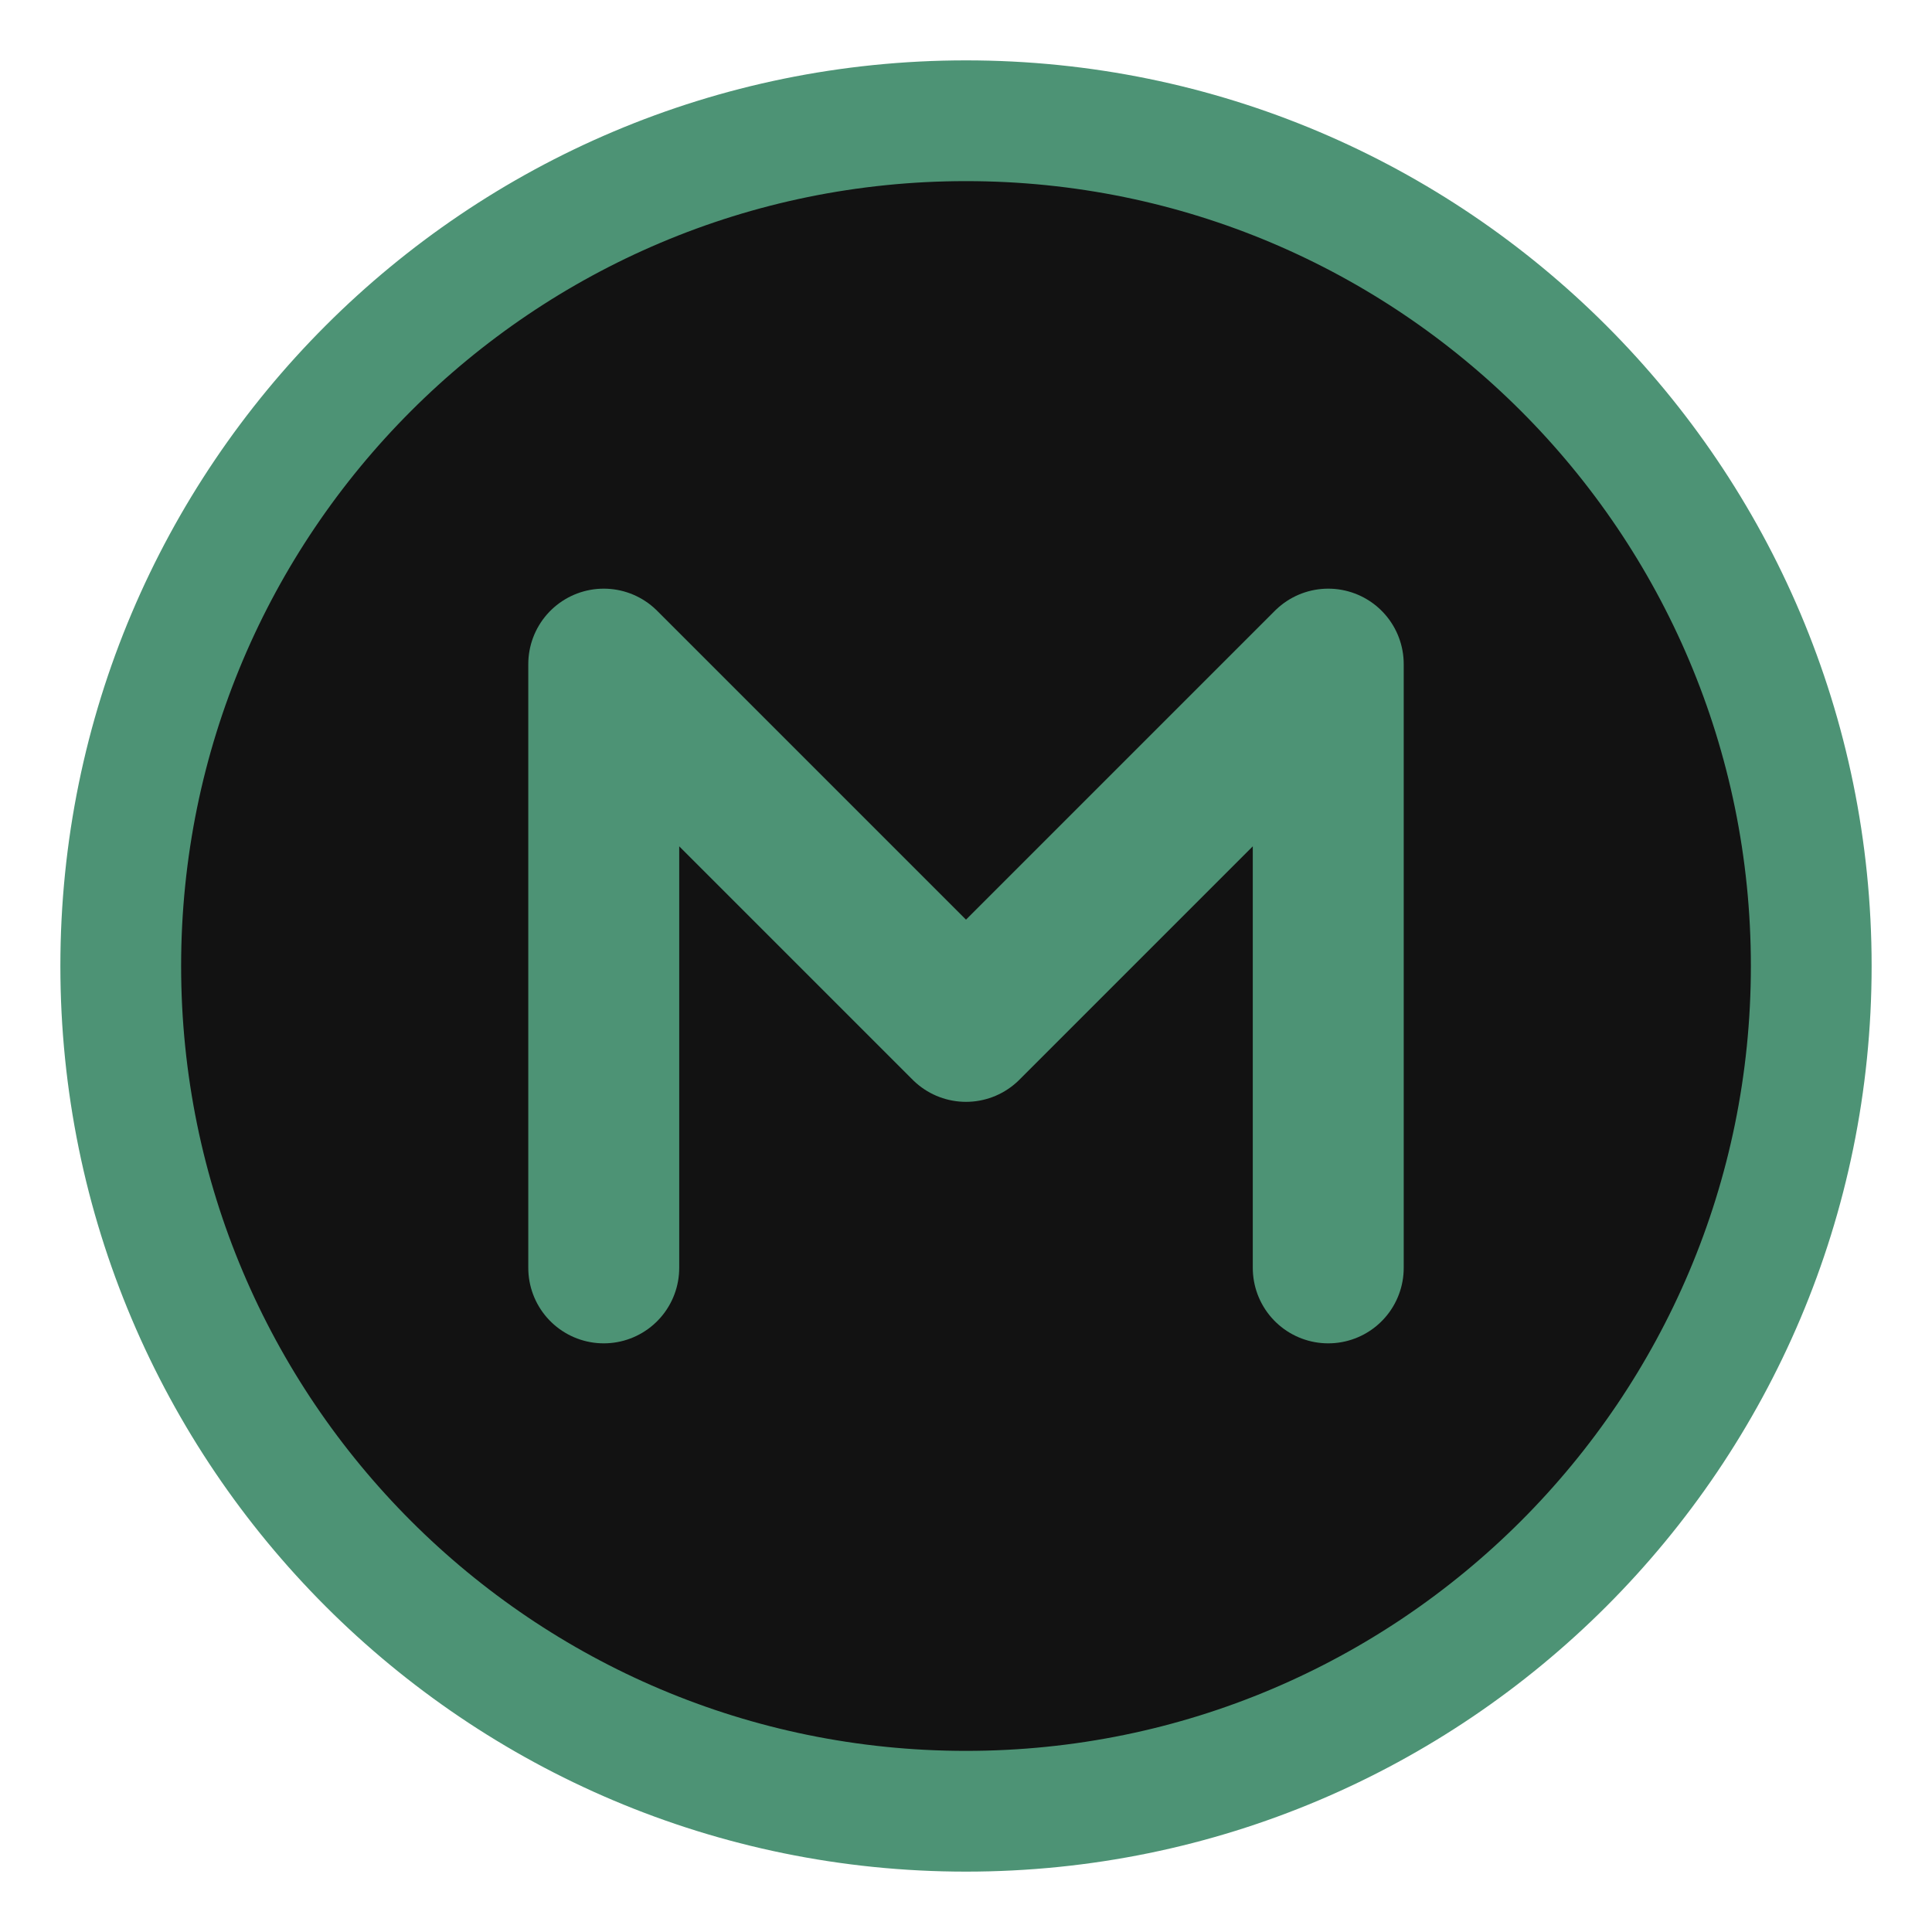
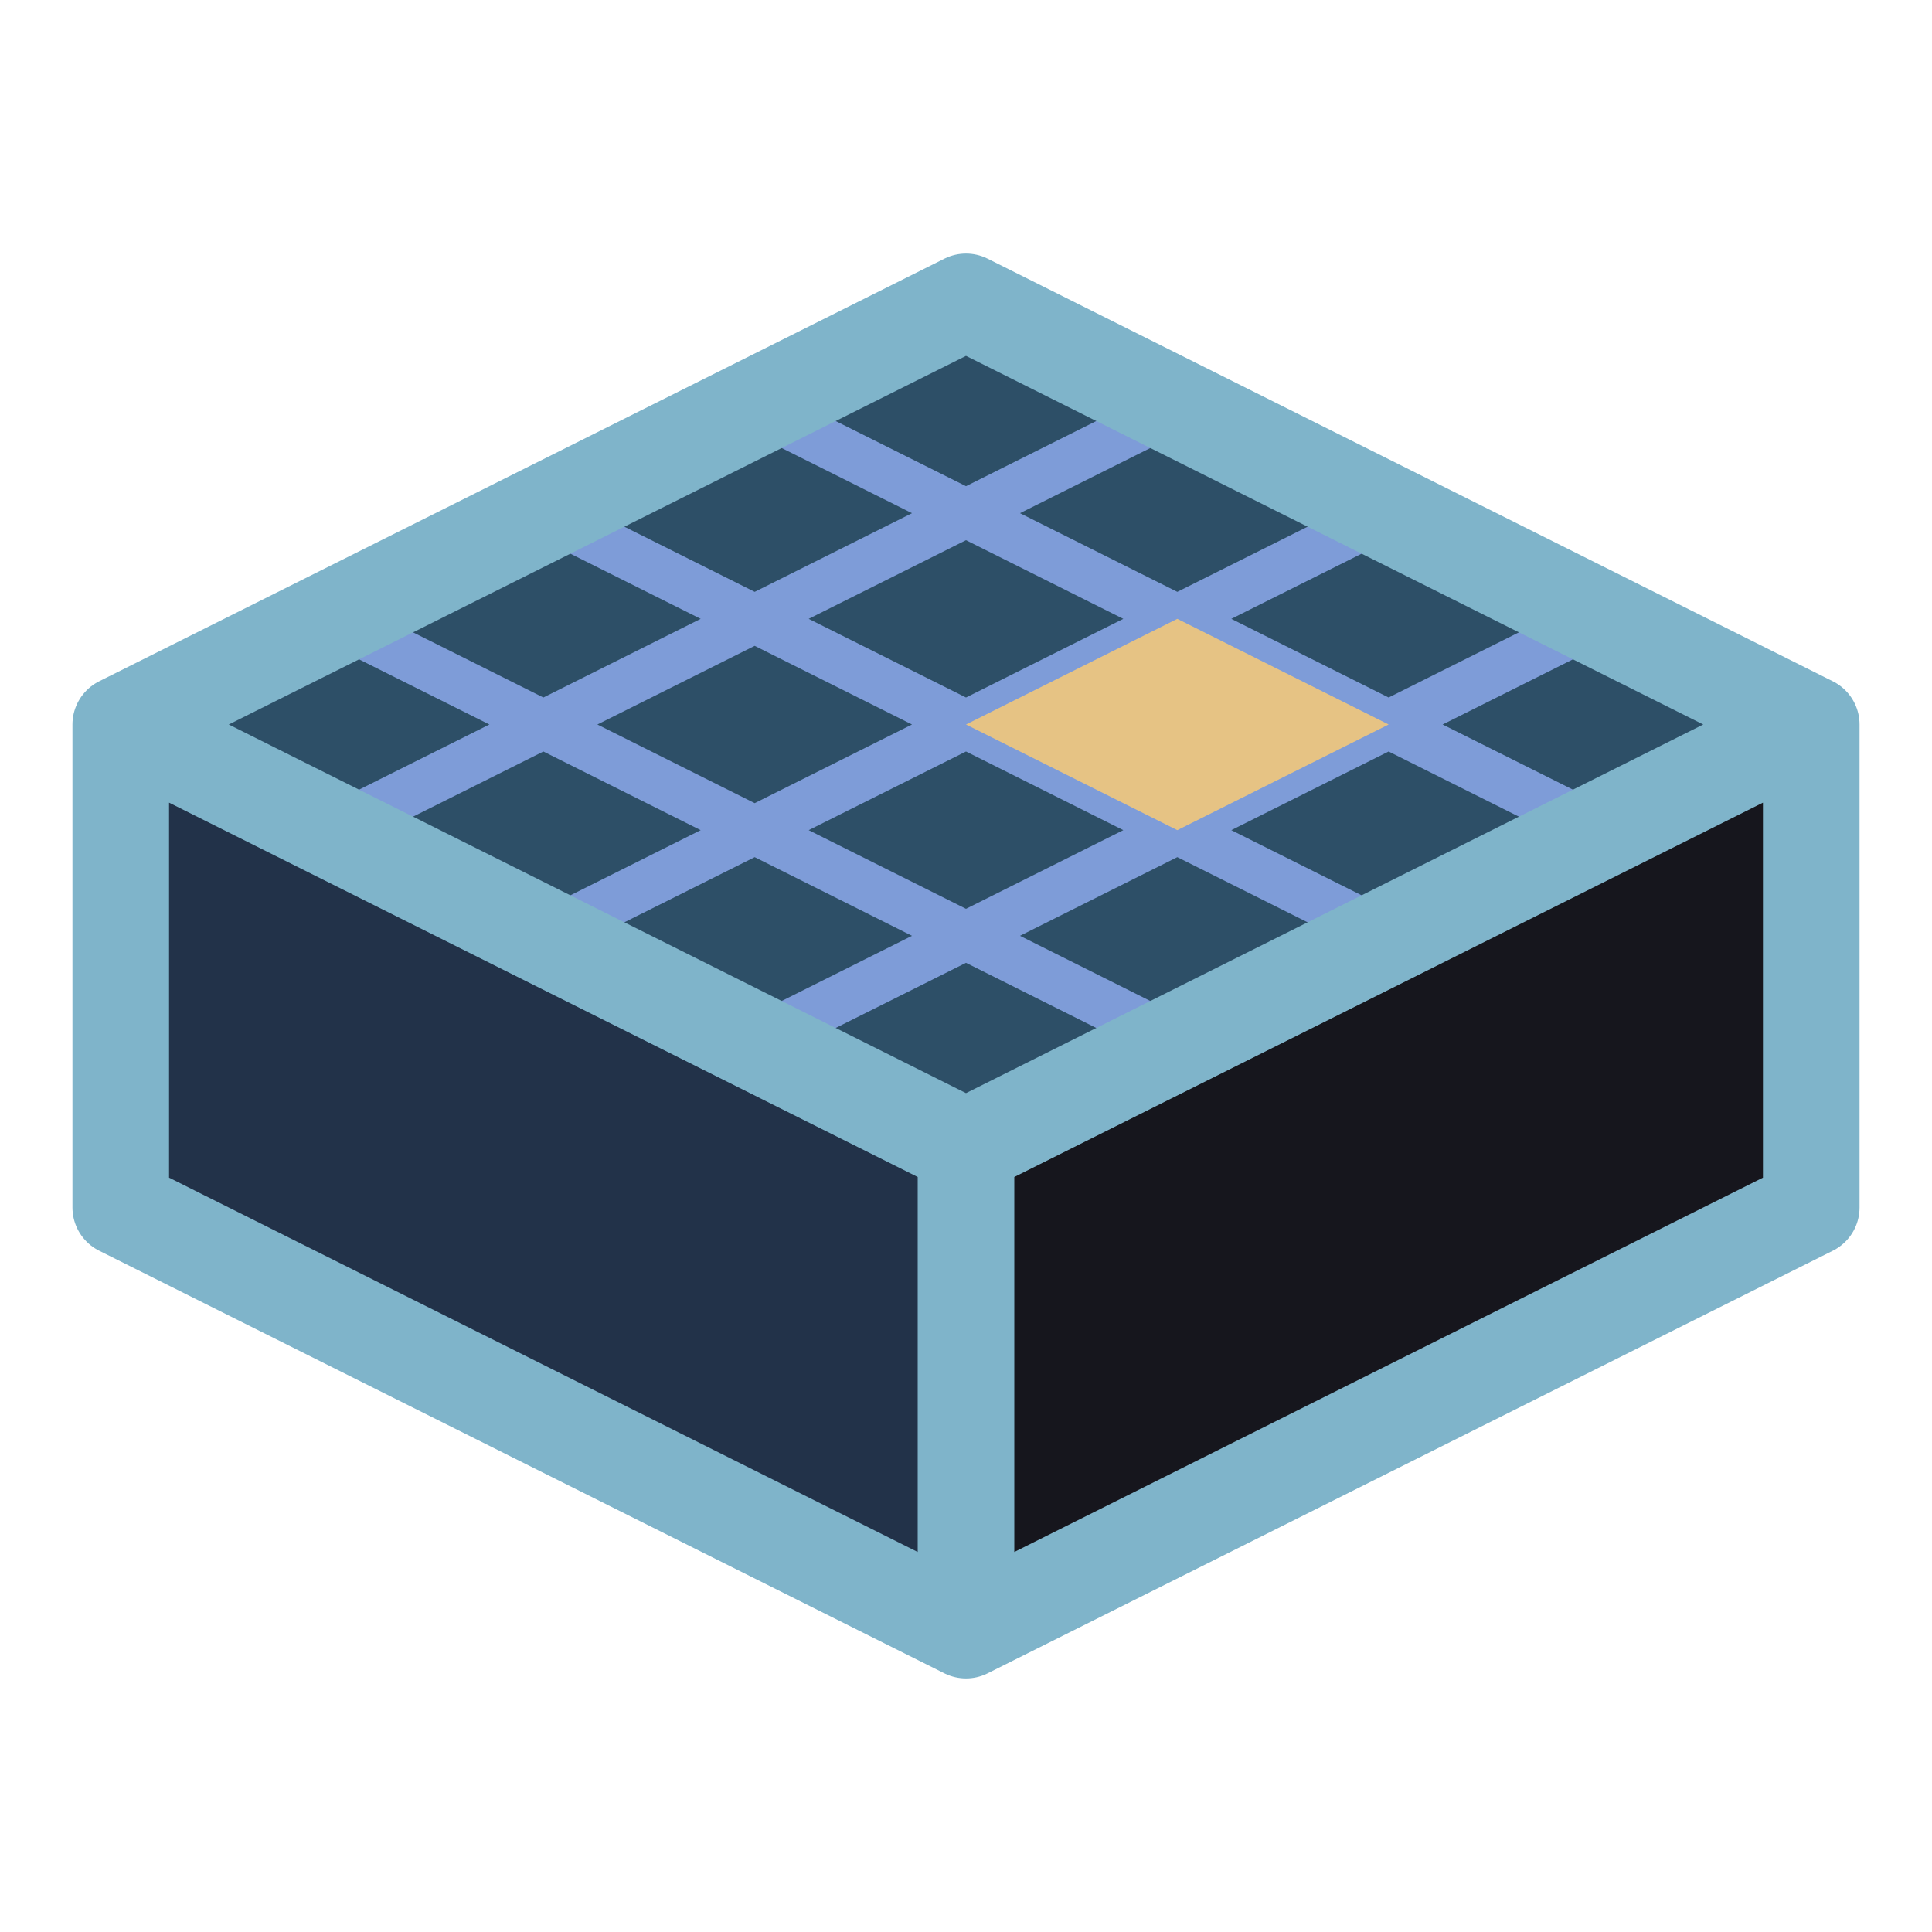
- <svg xmlns="http://www.w3.org/2000/svg" viewBox="0 0 128 128">
-   <circle cx="64" cy="64" r="56" fill="#121212" stroke="#4d9375" stroke-width="8" />
-   <path d="M40 84V44l24 24 24-24v40" fill="none" stroke="#4d9375" stroke-width="10" stroke-linecap="round" stroke-linejoin="round" />
+ <svg xmlns="http://www.w3.org/2000/svg" viewBox="0 0 32 32">
+   <path fill="#223249" d="M2 12L16 19V27L2 20Z" />
+   <path fill="#16161d" d="M16 19L30 12V20L16 27Z" />
+   <path fill="#2d4f67" d="M16 5L30 12L16 19L2 12Z" />
+   <path fill="none" stroke="#7e9cd8" stroke-linejoin="round" stroke-linecap="round" stroke-width="0.8" d="M19.5 6.75L5.5 13.75M12.5 6.75L26.5 13.75 M23 8.5L9 15.5M9 8.5L23 15.5 M26.5 10.25L12.5 17.25M5.5 10.25L19.5 17.25" />
+   <path fill="#e6c384" d="M19.5 10.25L23 12L19.5 13.75L16 12Z" />
+   <path fill="none" stroke="#7fb4ca" stroke-linejoin="round" stroke-linecap="round" stroke-width="1.6" d="M16 5L30 12V20L16 27L2 20V12Z M2 12L16 19L30 12 M16 19V27" />
</svg>
